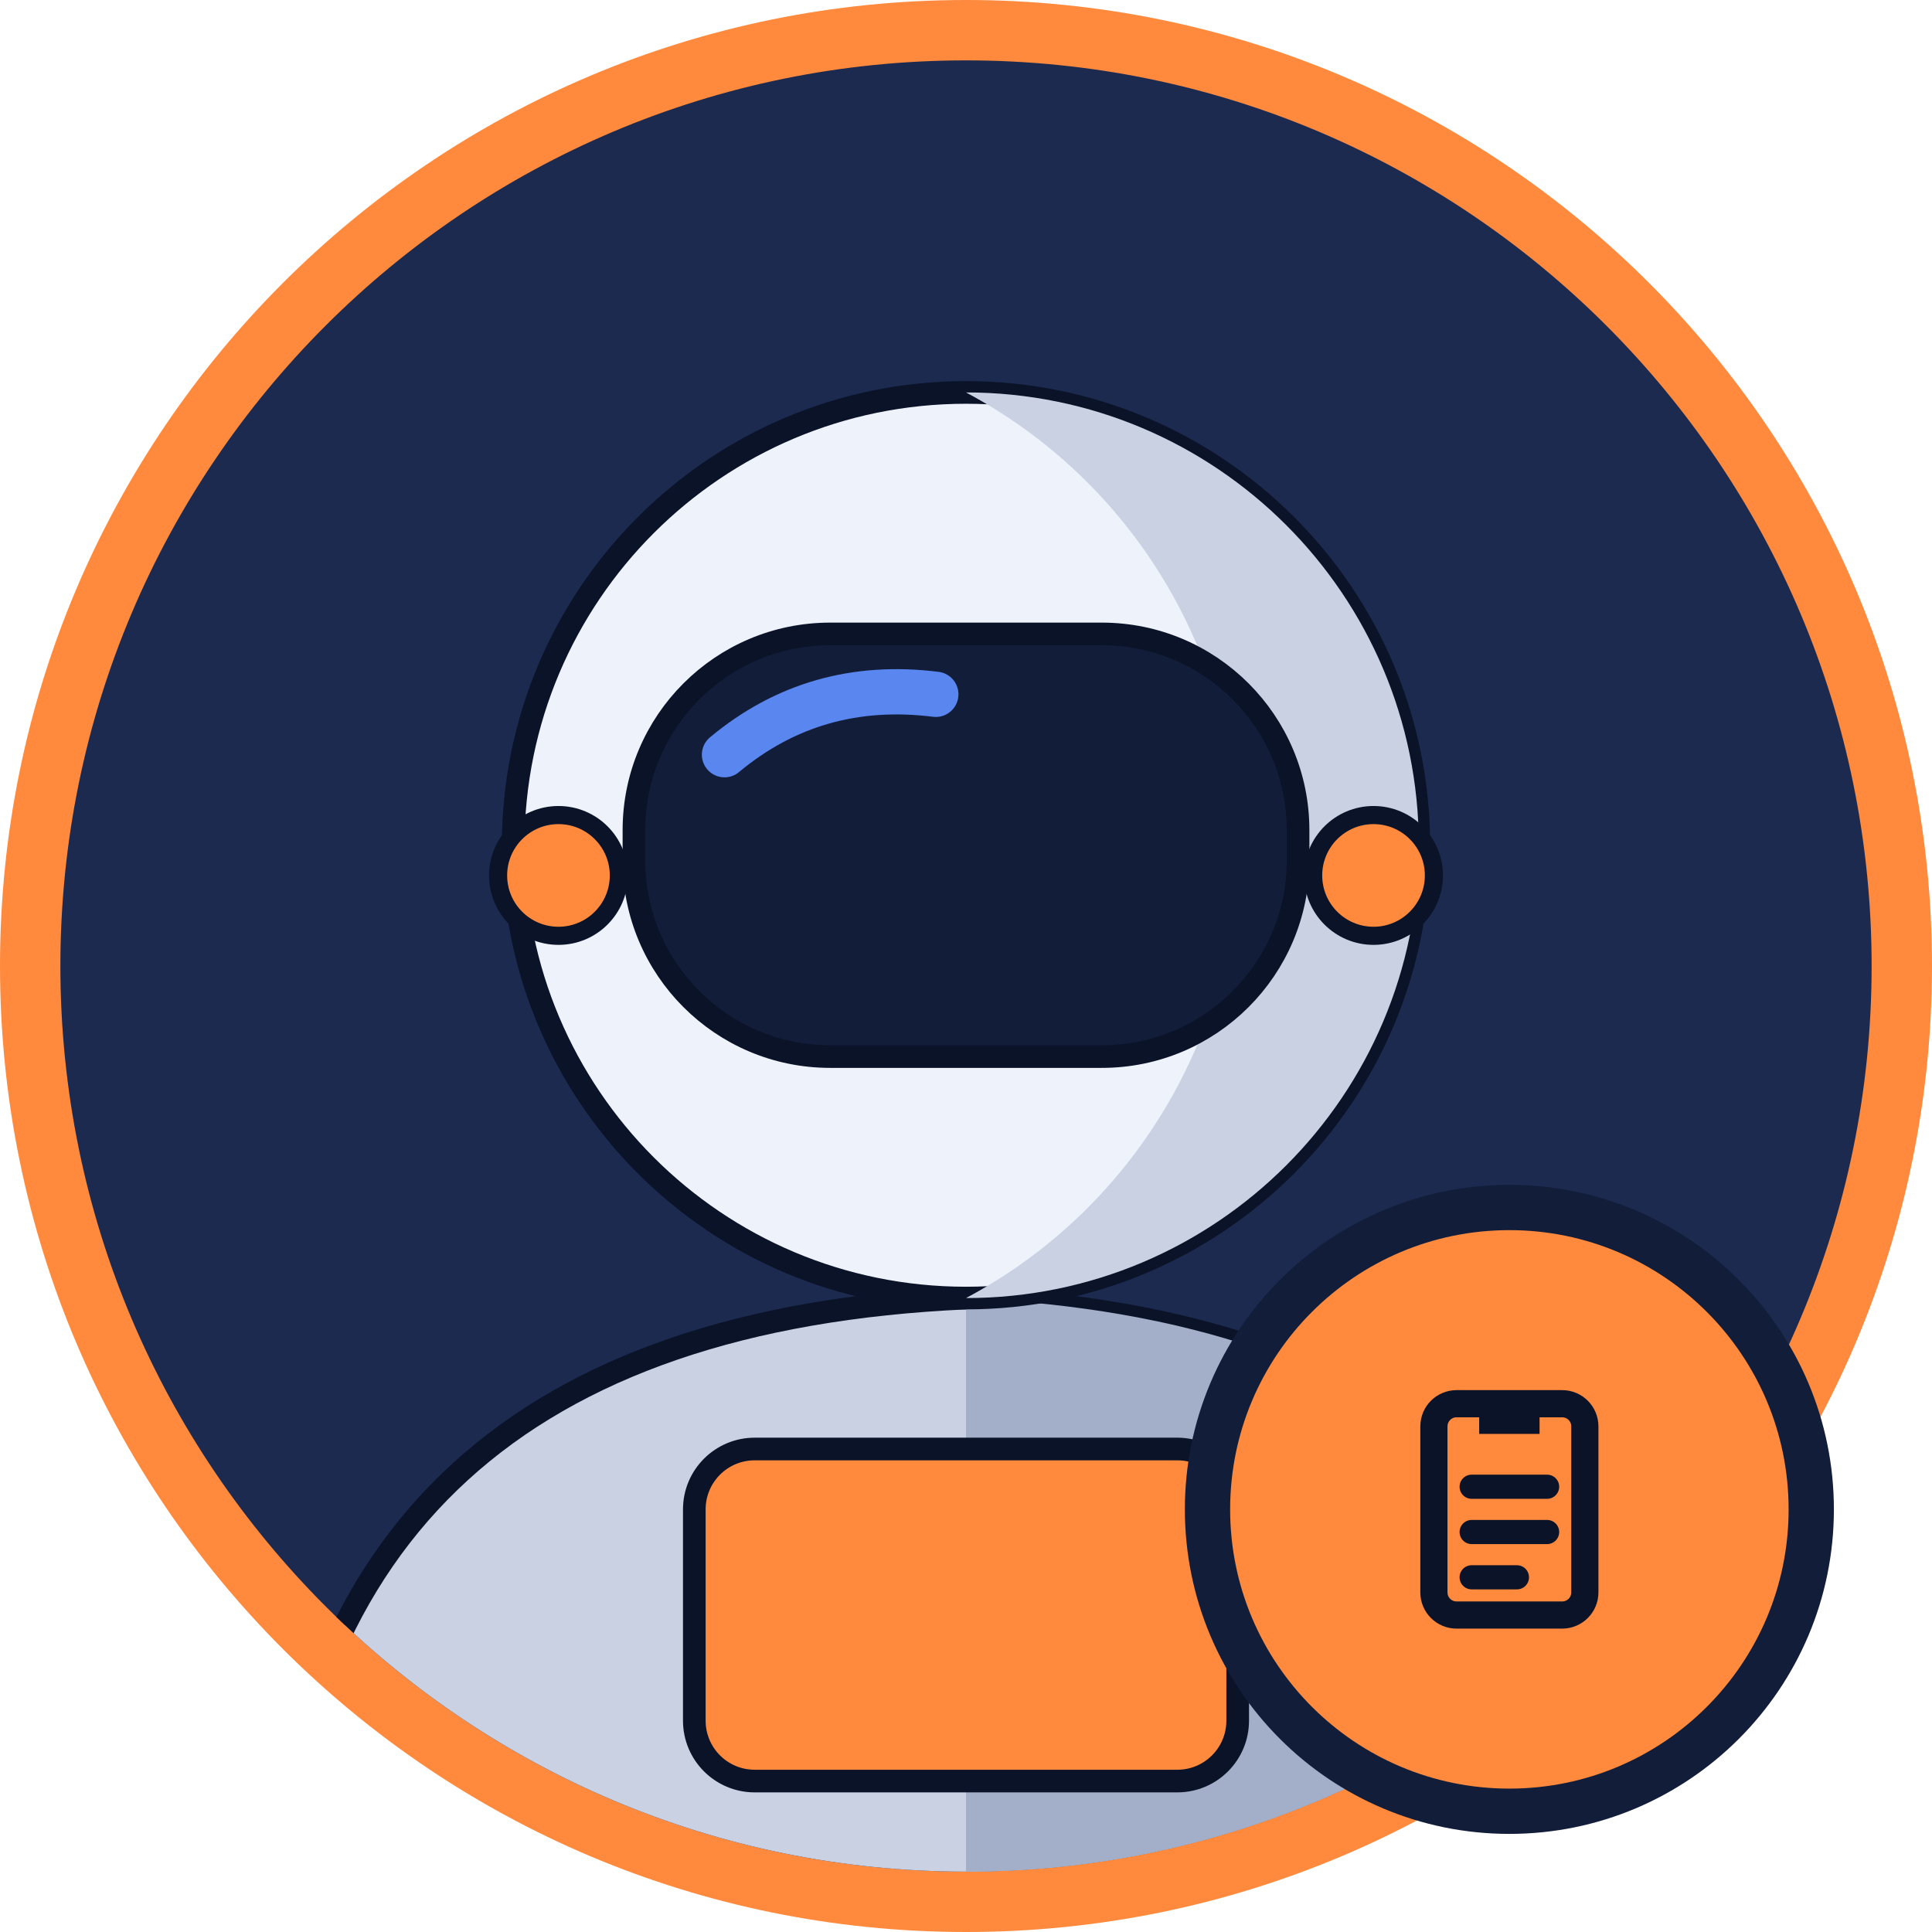
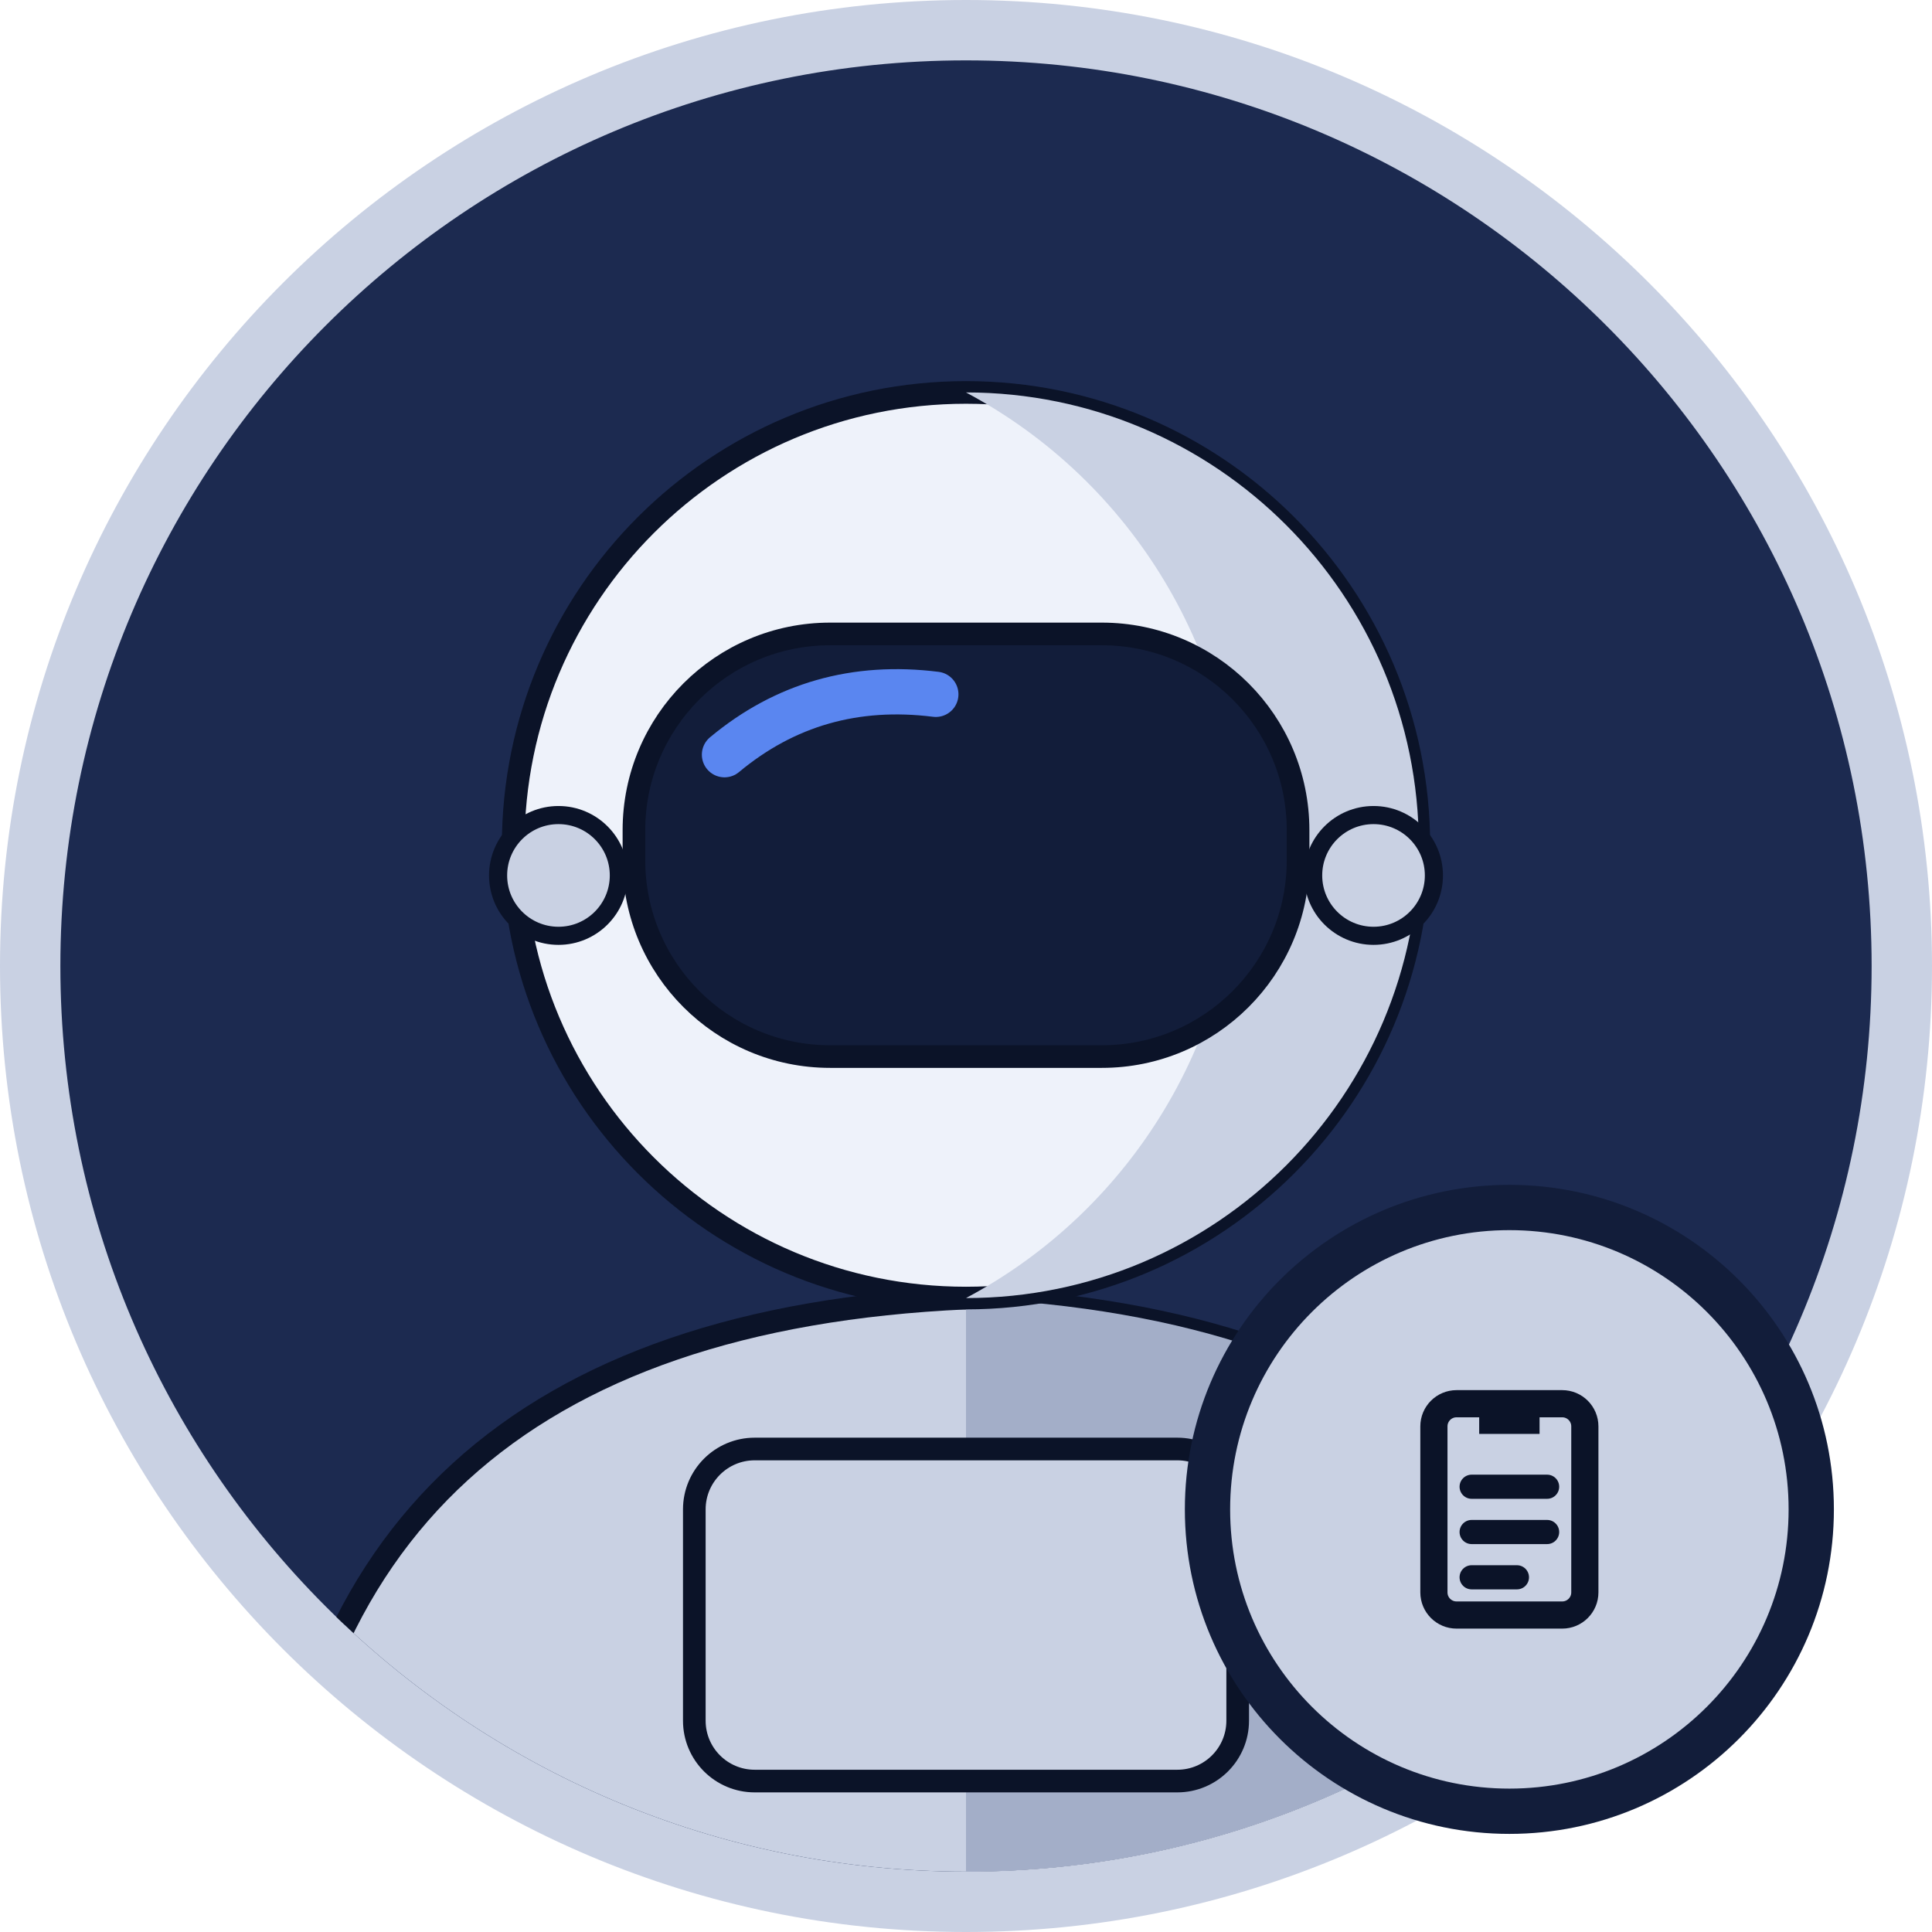
<svg xmlns="http://www.w3.org/2000/svg" viewBox="0 0 128 128">
  <circle cx="64" cy="64" r="62" fill="#1c2a50" />
-   <circle cx="64" cy="64" r="62" fill="none" stroke="#ff8a3d" stroke-width="4" />
+   <circle cx="64" cy="64" r="62" fill="none" stroke="#c9d1e3" stroke-width="4" />
  <clipPath id="c">
    <circle cx="64" cy="64" r="60" />
  </clipPath>
  <g clip-path="url(#c)">
    <path d="M18 128 Q20 88 64 86 Q108 88 110 128Z" fill="#c9d1e3" stroke="#0b1328" stroke-width="1.5" />
    <path d="M64 86 Q108 88 110 128 L64 128Z" fill="#a3aec8" />
-     <rect x="46" y="96" width="36" height="22" rx="4" fill="#ff8a3d" stroke="#0b1328" stroke-width="1.5" />
+     <rect x="46" y="96" width="36" height="22" rx="4" fill="#c9d1e3" stroke="#0b1328" stroke-width="1.5" />
    <circle cx="64" cy="56" r="30" fill="#eef2fa" stroke="#0b1328" stroke-width="1.5" />
    <path d="M64 26 A30 30 0 0 1 64 86 A34 34 0 0 0 64 26Z" fill="#c9d1e3" />
    <rect x="42" y="42" width="44" height="28" rx="13" fill="#121d3a" stroke="#0b1328" stroke-width="1.5" />
    <path d="M48 50 Q54 45 62 46" stroke="#5a86f0" stroke-width="3" stroke-linecap="round" fill="none" />
-     <circle cx="37" cy="58" r="4" fill="#ff8a3d" stroke="#0b1328" stroke-width="1.2" />
-     <circle cx="91" cy="58" r="4" fill="#ff8a3d" stroke="#0b1328" stroke-width="1.2" />
+     <circle cx="37" cy="58" r="4" fill="#c9d1e3" stroke="#0b1328" stroke-width="1.2" />
+     <circle cx="91" cy="58" r="4" fill="#c9d1e3" stroke="#0b1328" stroke-width="1.2" />
  </g>
-   <circle cx="100" cy="100" r="20" fill="#ff8a3d" stroke="#121d3a" stroke-width="3" />
+   <circle cx="100" cy="100" r="20" fill="#c9d1e3" stroke="#121d3a" stroke-width="3" />
  <g transform="translate(88 88)">
    <rect x="7" y="5" width="10" height="14" rx="1.5" fill="none" stroke="#0b1328" stroke-width="1.8" />
    <path d="M10 5h4v2h-4z" fill="#0b1328" />
    <path d="M9.5 10.5h5M9.5 13.5h5M9.5 16.5h3" stroke="#0b1328" stroke-width="1.6" stroke-linecap="round" />
  </g>
</svg>
